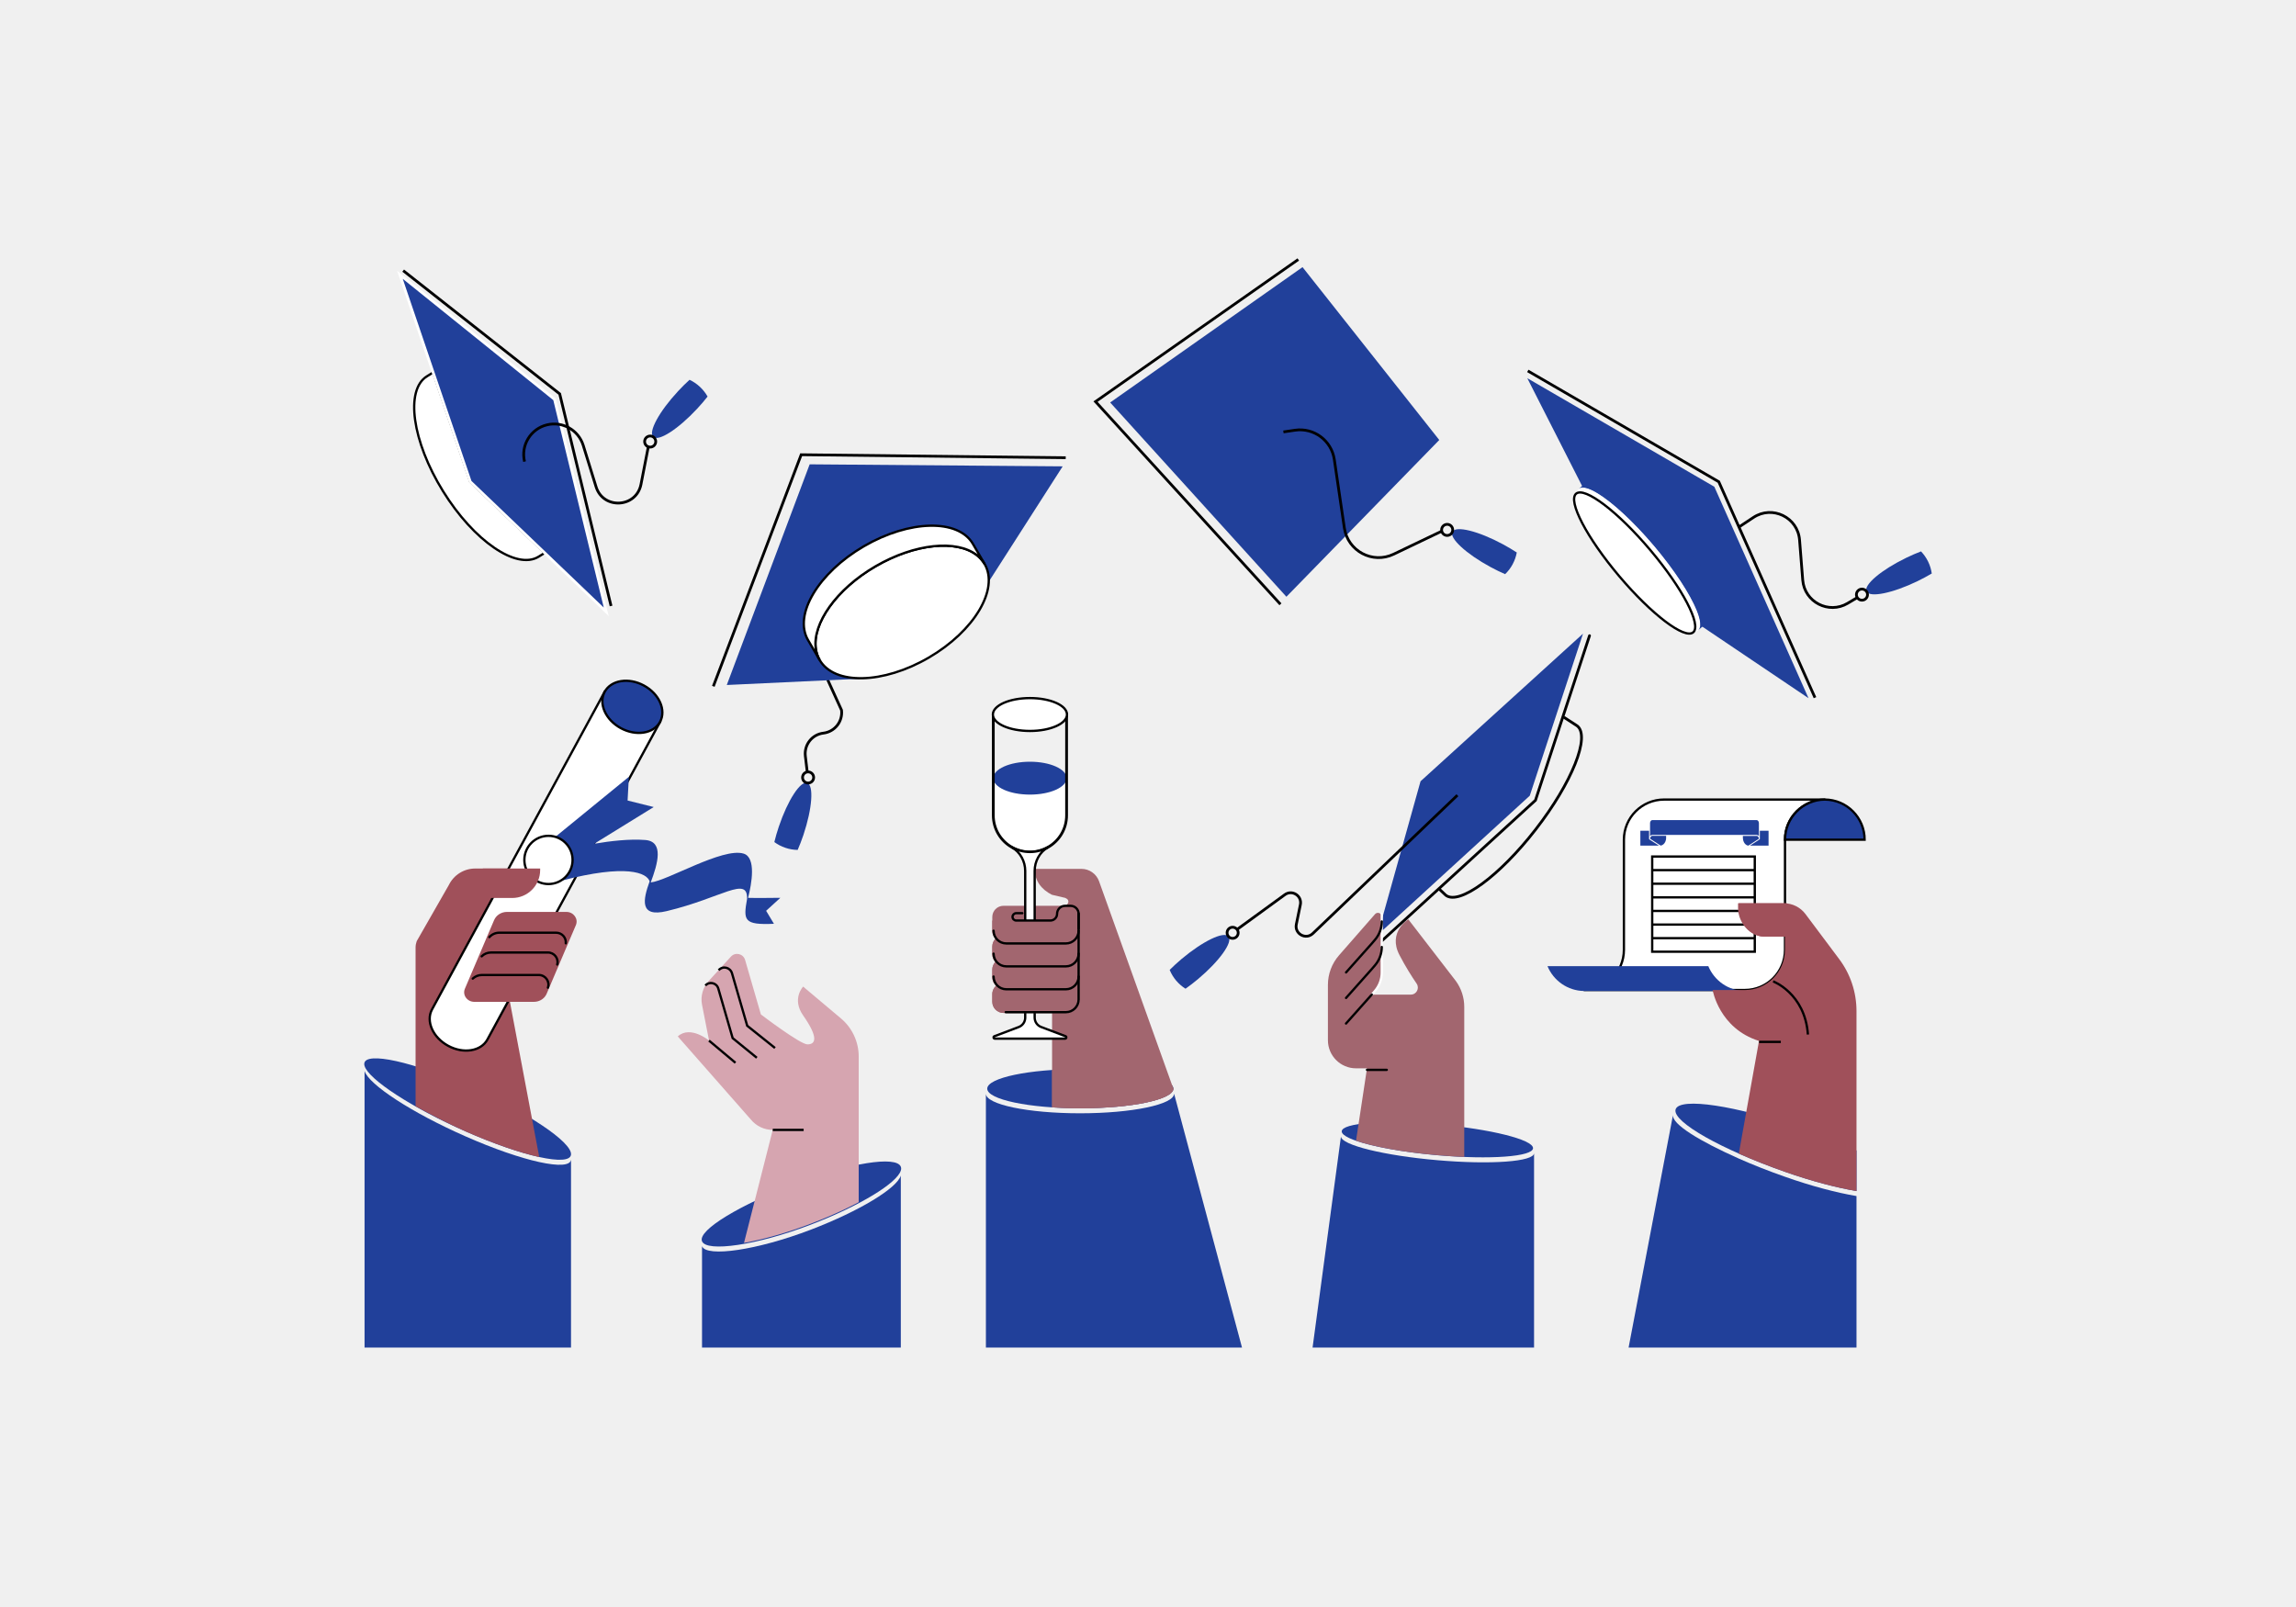
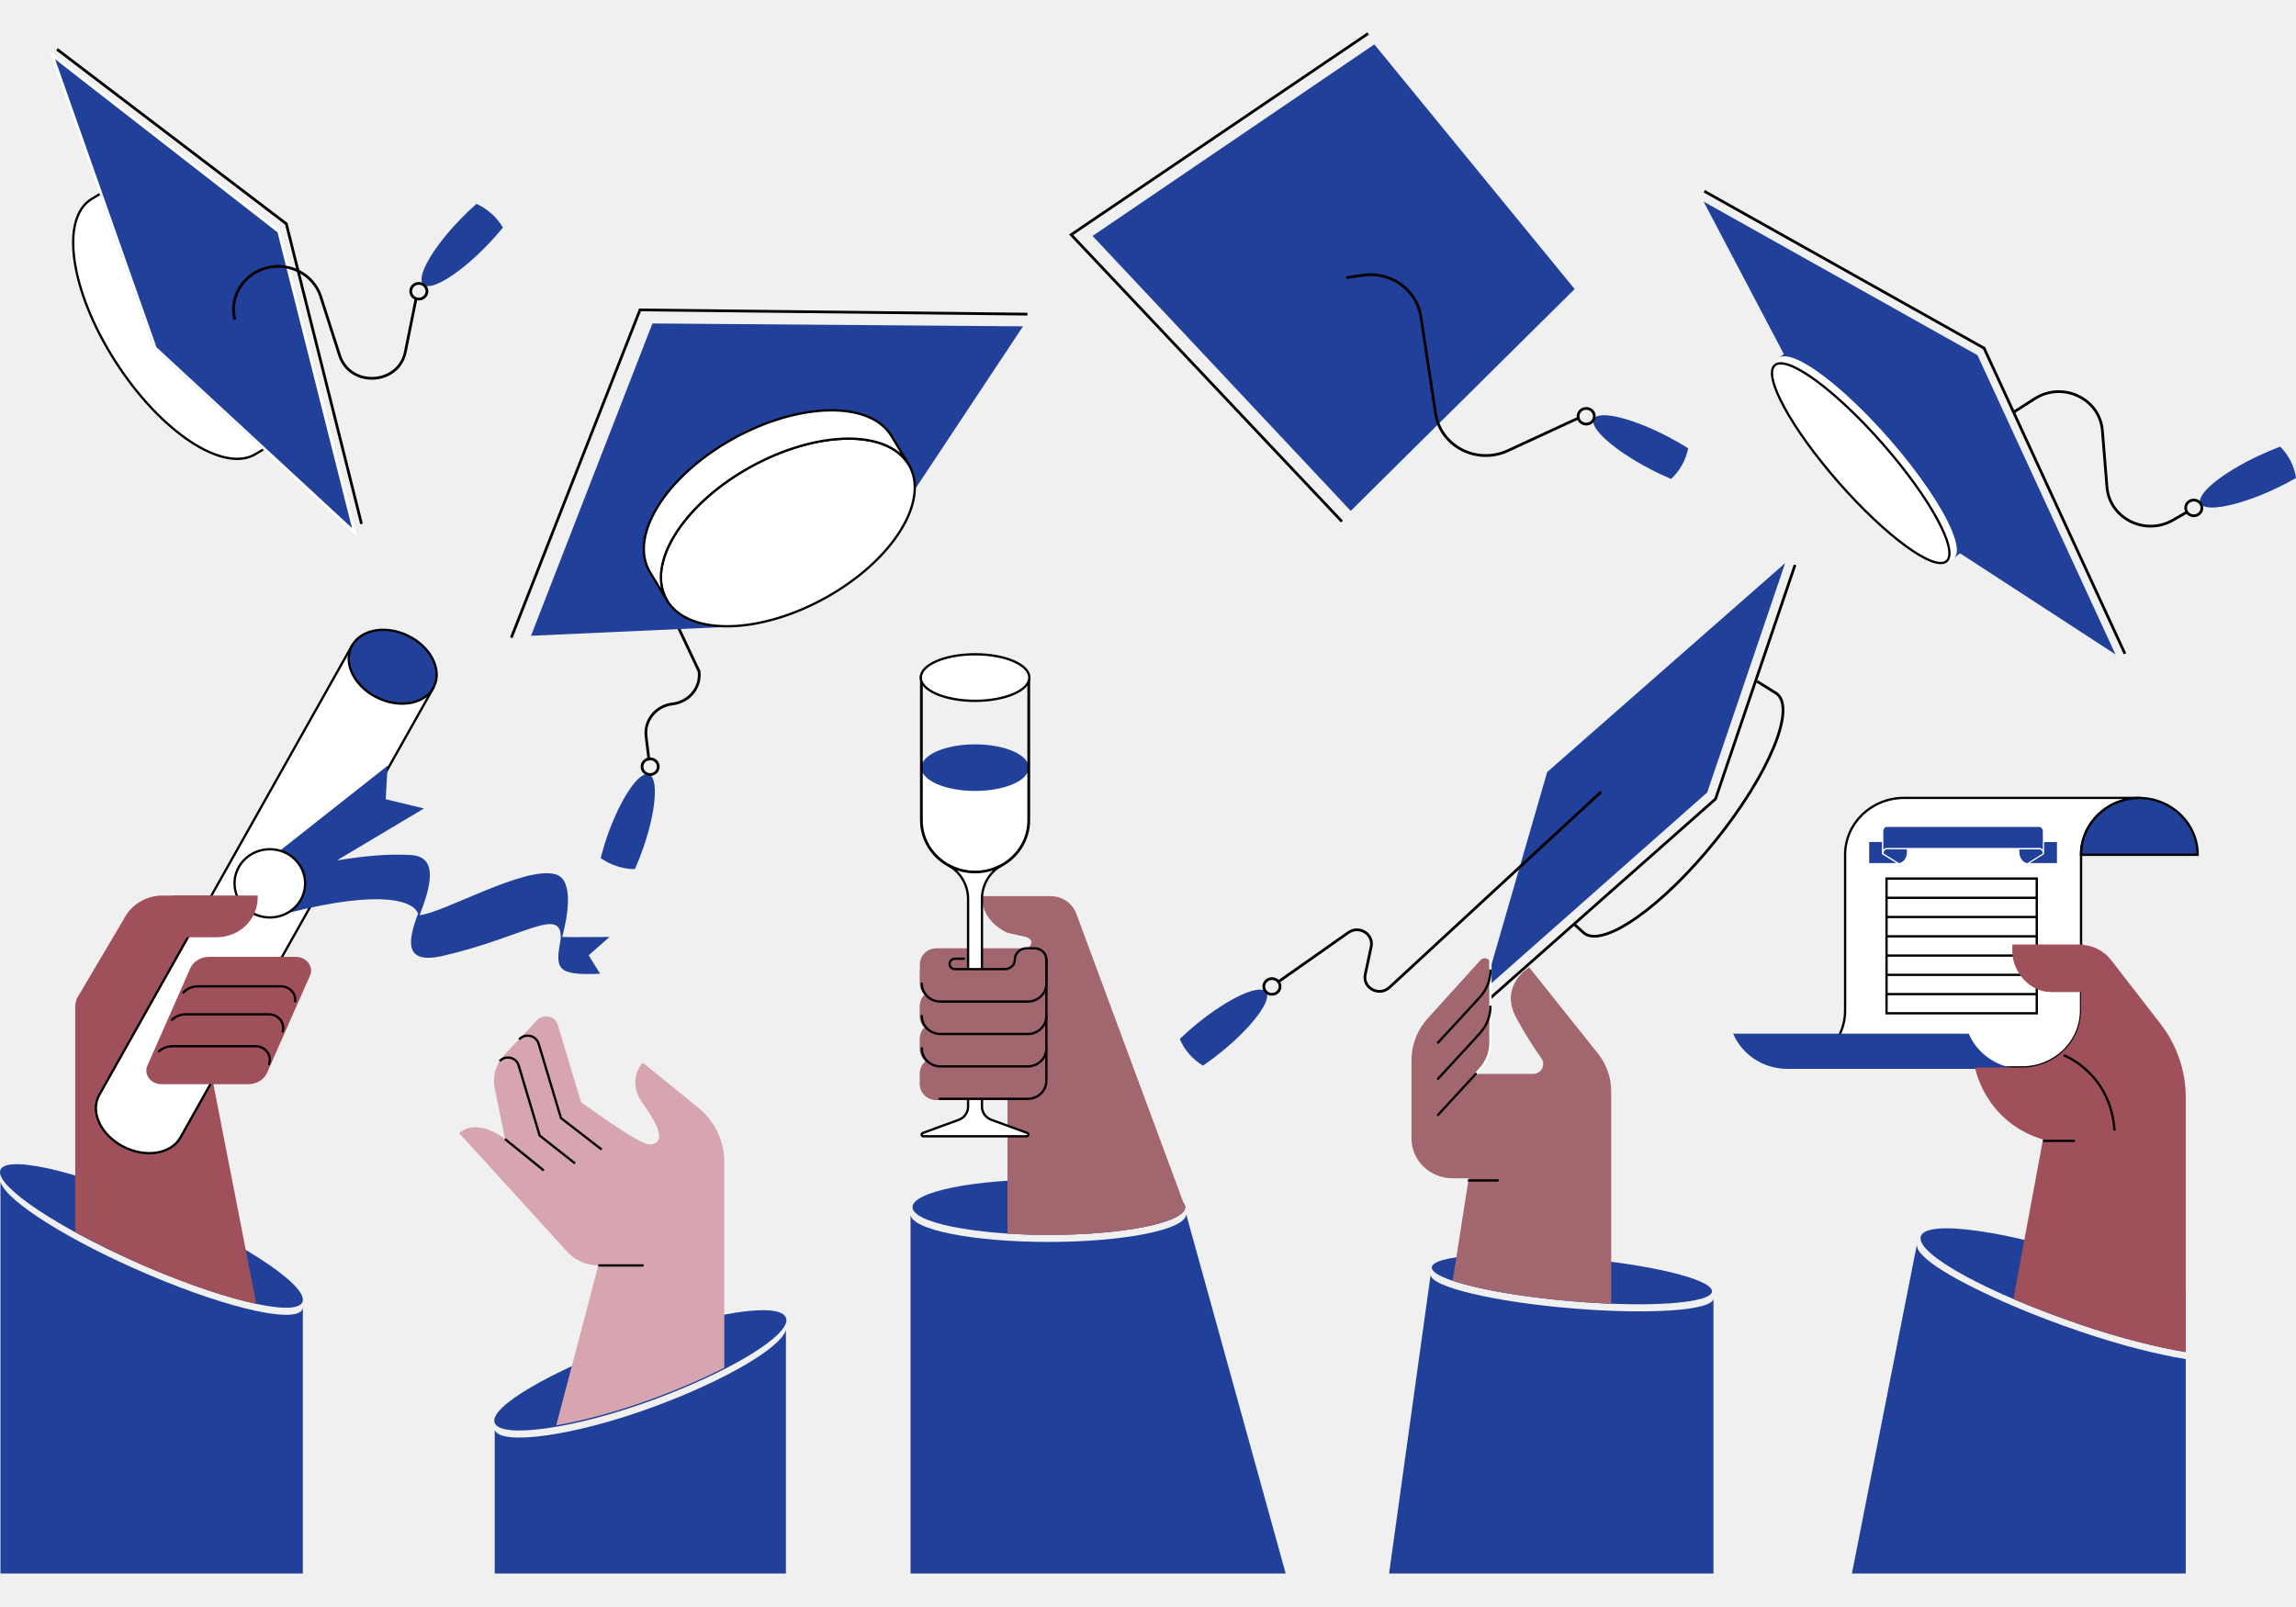
<svg xmlns="http://www.w3.org/2000/svg" version="1.1" id="Слой_1" x="0px" y="0px" viewBox="0 0 5000 3500" style="enable-background:new 0 0 5000 3500;" xml:space="preserve">
  <style type="text/css">
	.st0{fill:#21409A;}
	.st1{fill:#FFFFFF;stroke:#000000;stroke-width:5;stroke-miterlimit:10;}
	.st2{fill:none;stroke:#000000;stroke-width:5;stroke-miterlimit:10;}
	.st3{fill:#21409A;stroke:#000000;stroke-width:5;stroke-miterlimit:10;}
	.st4{fill:#A0505A;}
	.st5{fill:none;stroke:#000000;stroke-width:6;stroke-miterlimit:10;}
	.st6{fill:#FFFFFF;}
	.st7{fill:none;stroke:#000000;stroke-width:6;stroke-linecap:round;stroke-miterlimit:10;}
	.st8{fill:#A2666F;}
	.st9{fill:none;stroke:#FFFFFF;stroke-width:5;stroke-linecap:round;stroke-miterlimit:10;}
	.st10{fill:none;stroke:#000000;stroke-width:5;stroke-linecap:round;stroke-miterlimit:10;}
	.st11{fill:#D6A5B0;}
- 	.st12{fill:#21409A;stroke:#000000;stroke-width:5;stroke-miterlimit:10;}
+ 	.st12{fill:#21409A;stroke:#000000;stroke-width:5;stroke-miterlimit:9.999;}
	.st13{fill:#21409A;stroke:#FFFFFF;stroke-width:6;stroke-miterlimit:10;}
</style>
  <g id="_x35__HAND__x26__CAP">
    <g id="HAND_8_">
      <g id="DRESS_6_">
-         <path class="st0" d="M4042.9,2605v329.9h-496.3l96.7-506.6c-3.1,20,58.8,57.5,143.5,95.1c30.4,13.5,64.3,26.9,100.5,39.6     C3945.7,2583.6,3999.5,2597.6,4042.9,2605C4042.8,2605,4042.9,2605,4042.9,2605z" />
-         <path class="st0" d="M4042.9,2505.8v88.3c-43.4-7.4-97.1-21.3-155.7-41.9c-138.1-48.5-244.4-108.4-238.4-135.3     c0.1-0.4,0.2-0.8,0.3-1.1c9.3-26.3,131.6-8.1,271.6,41c45,15.8,85.6,32.1,119.7,47.8C4041.2,2505,4042,2505.4,4042.9,2505.8z" />
+         <path class="st0" d="M4759.9,2960.1V3427h-727l141.6-717c-4.5,28.3,86.1,81.4,210.2,134.6c44.5,19.1,94.2,38.1,147.2,56     C4617.6,2929.8,4696.4,2949.6,4759.9,2960.1C4759.8,2960.1,4759.9,2960.1,4759.9,2960.1z" />
+         <path class="st0" d="M4759.9,2819.7v125c-63.6-10.5-142.2-30.1-228.1-59.3c-202.3-68.6-358-153.4-349.2-191.5     c0.1-0.6,0.3-1.1,0.4-1.6c13.6-37.2,192.8-11.5,397.8,58c65.9,22.4,125.4,45.4,175.3,67.7     C4757.4,2818.5,4758.6,2819.1,4759.9,2819.7z" />
      </g>
      <g id="DIPLOMA_1_">
-         <path class="st1" d="M3974.8,1741.4c-48.4,0-87.6,39.2-87.6,87.5v239.8c0,48.3-39.2,87.5-87.5,87.5h-350.8     c48.4,0,87.5-39.2,87.5-87.5v-239.8c0-48.4,39.2-87.5,87.5-87.5L3974.8,1741.4L3974.8,1741.4z" />
+         <path class="st1" d="M4660.2,1737.8c-70.9,0-128.3,55.5-128.3,123.8V2201c0,68.4-57.4,123.8-128.2,123.8h-513.8     c70.9,0,128.2-55.5,128.2-123.8v-339.4c0-68.5,57.4-123.8,128.2-123.8L4660.2,1737.8L4660.2,1737.8z" />
        <g>
-           <rect x="3598" y="1865.5" class="st1" width="223.4" height="207.3" />
-           <line class="st2" x1="3821.3" y1="1895.1" x2="3598" y2="1895.1" />
-           <line class="st2" x1="3821.3" y1="1924.7" x2="3598" y2="1924.7" />
-           <line class="st2" x1="3821.3" y1="1954.4" x2="3598" y2="1954.4" />
-           <line class="st2" x1="3821.3" y1="1984" x2="3598" y2="1984" />
-           <line class="st2" x1="3821.3" y1="2013.7" x2="3598" y2="2013.7" />
-           <line class="st2" x1="3821.3" y1="2043.3" x2="3598" y2="2043.3" />
+           <rect x="4108.3" y="1913.5" class="st1" width="327.2" height="293.4" />
+           <line class="st2" x1="4435.3" y1="1955.4" x2="4108.3" y2="1955.4" />
+           <line class="st2" x1="4435.3" y1="1997.2" x2="4108.3" y2="1997.2" />
+           <line class="st2" x1="4435.3" y1="2039.3" x2="4108.3" y2="2039.3" />
+           <line class="st2" x1="4435.3" y1="2081.2" x2="4108.3" y2="2081.2" />
+           <line class="st2" x1="4435.3" y1="2123.2" x2="4108.3" y2="2123.2" />
+           <line class="st2" x1="4435.3" y1="2165.1" x2="4108.3" y2="2165.1" />
        </g>
-         <path class="st3" d="M3887.2,1828.9c0-48.1,38.8-87.1,86.7-87.5c48,0.4,86.7,39.4,86.7,87.5H3887.2z" />
-         <path class="st0" d="M3800.1,2158.4c-0.1,0-0.3,0-0.4,0h-349.5c-0.2,0-0.4,0-0.6,0c-35.9-0.5-66.6-22.7-79.6-54.1h350.2     C3733.3,2135.7,3764,2157.9,3800.1,2158.4z" />
+         <path class="st3" d="M4531.9,1861.7c0-68.1,56.8-123.3,127-123.8c70.3,0.6,127,55.8,127,123.8H4531.9z" />
+         <path class="st0" d="M4404.3,2328c-0.1,0-0.4,0-0.6,0h-511.9c-0.3,0-0.6,0-0.9,0c-52.6-0.7-97.6-32.1-116.6-76.6h513     C4306.4,2295.9,4351.4,2327.3,4404.3,2328z" />
        <g>
          <g>
-             <path class="st0" d="M3612.6,1841.7h-40.4v-32.4h19v18c0,0.4,0.2,0.7,0.4,0.8l0.1,0.1L3612.6,1841.7z" />
+             <path class="st0" d="M4129.7,1879.8h-59.2v-45.9h27.8v25.5c0,0.6,0.3,1,0.6,1.1l0.1,0.1L4129.7,1879.8z" />
          </g>
          <g>
-             <path class="st0" d="M3628.3,1820.5v4.3c0,0.8-0.1,1.6-0.1,2.4c0,0.2-0.1,0.5-0.1,0.7c-0.1,0.4-0.1,0.8-0.2,1.2       c-1.1,5.5-4.4,10-8.5,11.7c-0.3,0.1-0.6,0.2-0.9,0.3c-0.5,0.2-1.1,0.3-1.6,0.4c-0.2,0-0.4,0.1-0.6,0.1l-22.9-14.9       c0.2-3.5,2.4-6.3,5-6.3h29.9V1820.5z" />
+             <path class="st0" d="M4152.6,1849.8v6.1c0,1.1-0.1,2.3-0.1,3.4c0,0.3-0.1,0.7-0.1,1c-0.1,0.6-0.1,1.1-0.3,1.7       c-1.6,7.8-6.4,14.2-12.5,16.6c-0.4,0.1-0.9,0.3-1.3,0.4c-0.7,0.3-1.6,0.4-2.3,0.6c-0.3,0-0.6,0.1-0.9,0.1l-33.5-21.1       c0.3-5,3.5-8.9,7.3-8.9h43.8L4152.6,1849.8L4152.6,1849.8z" />
          </g>
          <g>
-             <path class="st0" d="M3851.4,1809.3v32.4H3811l20.8-13.5l0.1-0.1l0,0c0.1-0.1,0.1-0.1,0.2-0.1c0-0.1,0.1-0.1,0.1-0.2       c0,0,0-0.1,0.1-0.1c0-0.1,0-0.1,0.1-0.1l0,0c0,0,0,0,0-0.1s0-0.1,0-0.2v-18L3851.4,1809.3L3851.4,1809.3z" />
+             <path class="st0" d="M4479.4,1833.9v45.9h-59.2l30.5-19.1l0.1-0.1l0,0c0.1-0.1,0.1-0.1,0.3-0.1c0-0.1,0.1-0.1,0.1-0.3       c0,0,0-0.1,0.1-0.1c0-0.1,0-0.1,0.1-0.1l0,0c0,0,0,0,0-0.1s0-0.1,0-0.3v-25.5L4479.4,1833.9L4479.4,1833.9z" />
          </g>
          <g>
-             <path class="st0" d="M3830.4,1826.8l-22.9,14.9c-0.6-0.1-1.2-0.2-1.8-0.3c-0.2-0.1-0.4-0.1-0.6-0.2c-0.3-0.1-0.5-0.2-0.8-0.3       c-0.2-0.1-0.5-0.2-0.7-0.3c-3.1-1.7-5.7-5-7-9.1c-0.2-0.6-0.4-1.2-0.5-1.8c-0.1-0.2-0.1-0.5-0.2-0.8c-0.2-1.3-0.4-2.6-0.4-4       v-4.3h30C3828,1820.5,3830.2,1823.3,3830.4,1826.8z" />
+             <path class="st0" d="M4448.7,1858.7l-33.5,21.1c-0.9-0.1-1.8-0.3-2.6-0.4c-0.3-0.1-0.6-0.1-0.9-0.3c-0.4-0.1-0.7-0.3-1.2-0.4       c-0.3-0.1-0.7-0.3-1-0.4c-4.5-2.4-8.3-7.1-10.3-12.9c-0.3-0.8-0.6-1.7-0.7-2.5c-0.1-0.3-0.1-0.7-0.3-1.1       c-0.3-1.8-0.6-3.7-0.6-5.7v-6.1h43.9C4445.2,1849.8,4448.4,1853.7,4448.7,1858.7z" />
          </g>
          <g>
-             <path class="st0" d="M3830.4,1792.9v28.2c-0.2-0.2-0.4-0.5-0.6-0.7c-0.4-0.4-0.8-0.7-1.2-1c-1-0.6-2.1-1-3.2-1h-227.1       c-1.2,0-2.3,0.4-3.2,1c-0.4,0.3-0.8,0.6-1.2,1c-0.2,0.2-0.4,0.4-0.6,0.7v-28.2c0-3.8,2.2-6.8,5-6.8h227.1       C3828.1,1786.1,3830.4,1789.2,3830.4,1792.9z" />
+             <path class="st0" d="M4448.7,1810.7v39.9c-0.3-0.3-0.6-0.7-0.9-1c-0.6-0.6-1.2-1-1.8-1.4c-1.5-0.8-3.1-1.4-4.7-1.4h-332.6       c-1.8,0-3.4,0.6-4.7,1.4c-0.6,0.4-1.2,0.8-1.8,1.4c-0.3,0.3-0.6,0.6-0.9,1v-39.9c0-5.4,3.2-9.6,7.3-9.6h332.6       C4445.3,1801.1,4448.7,1805.5,4448.7,1810.7z" />
          </g>
        </g>
      </g>
      <g id="HAND_9_">
-         <path class="st4" d="M4042.9,2202.1v392h-0.1c-43.4-7.4-97.1-21.3-155.7-41.9c-36.2-12.7-70.1-26.2-100.5-39.6l16.3-91     l27.7-154.5c-86.9-27.2-101-110.8-101-110.8h69.9c48.4,0,87.5-39.2,87.5-87.5V2040h-44.9c-31.5,0-57.1-31-57.1-62.5v-10.2h99.8     c18.5,0,35.9,8.7,47,23.5l73,97.5C4029.6,2121.1,4042.9,2161,4042.9,2202.1z" />
-         <path class="st4" d="M3891.6,2040h-48.2c-31.5,0-57.1-31-57.1-62.5v-10.2h105.3V2040z" />
-         <path class="st2" d="M3861.3,2137.4c0,0,69.5,26.1,75.8,115.8" />
-         <line class="st2" x1="3830.8" y1="2269.2" x2="3878.1" y2="2269.2" />
+         <path class="st4" d="M4759.9,2389.8v554.8h-0.1c-63.6-10.5-142.2-30.1-228.1-59.3c-53-18-102.7-37.1-147.2-56l23.9-128.8     l40.6-218.7C4321.7,2443.3,4301,2325,4301,2325h102.4c70.9,0,128.2-55.5,128.2-123.8v-40.8h-65.8c-46.1,0-83.6-43.9-83.6-88.5     v-14.4h146.2c27.1,0,52.6,12.3,68.8,33.3l106.9,138C4740.4,2275.2,4759.9,2331.7,4759.9,2389.8z" />
+         <path class="st4" d="M4538.3,2160.4h-70.6c-46.1,0-83.6-43.9-83.6-88.5v-14.4h154.2V2160.4z" />
+         <path class="st2" d="M4493.9,2298.3c0,0,101.8,36.9,111,163.9" />
+         <line class="st2" x1="4449.3" y1="2484.8" x2="4518.5" y2="2484.8" />
      </g>
    </g>
    <g id="CAP_6_">
-       <path class="st5" d="M3786.7,1148l31.7-21c41.3-27.3,96.6-0.3,100.5,49l6.9,87.3c3.8,47.9,56.5,75.2,97.8,50.7l20-11.9" />
-       <polygon class="st0" points="3326,823.7 3733.3,1060.1 3938.4,1520.6 3703.1,1362.1 3447.4,1062.5   " />
-       <polyline class="st5" points="3327.1,807.8 3743,1049.3 3952.5,1519.5   " />
-       <ellipse transform="matrix(0.7641 -0.6451 0.6451 0.7641 55.9707 2589.668)" class="st6" cx="3568.9" cy="1218.3" rx="45.1" ry="201.5" />
-       <ellipse transform="matrix(0.7641 -0.6451 0.6451 0.7641 48.7426 2585.692)" class="st1" cx="3559.8" cy="1226.2" rx="44.2" ry="197.6" />
-       <path class="st0" d="M3736.9,1339.9l-38.8,32.7c7.2-6.1,5.6-21.5-3.1-43c-14.3-35.4-47.8-87.1-92.4-140.1    c-44.7-52.9-90.1-94.6-122.6-114.6c-19.7-12.2-34.7-16.4-41.9-10.3l38.8-32.7c19-16.1,96,36.5,167.8,121.6    S3756,1323.9,3736.9,1339.9z" />
-       <path class="st0" d="M4151.4,1214.8c11-5.3,21.7-10,32-13.9c6.1,6.4,11.4,13.9,15.5,22.3s6.7,17.2,7.9,25.9    c-9.5,5.6-19.8,11.2-30.7,16.5c-54.7,26.5-104.5,36.6-111.3,22.6C4057.9,1274.1,4096.7,1241.3,4151.4,1214.8z" />
-       <circle class="st5" cx="4054.8" cy="1295.1" r="12.1" />
+       <path class="st5" d="M4384.7,898l46.4-29.7c60.5-38.6,141.5-0.4,147.2,69.3l10.1,123.6c5.6,67.8,82.8,106.4,143.3,71.8l29.3-16.8" />
+       <polygon class="st0" points="3709.9,439 4306.4,773.6 4606.9,1425.3 4262.2,1201 3887.7,777   " />
+       <polyline class="st5" points="3711.5,416.5 4320.7,758.3 4627.5,1423.8   " />
+       <ellipse transform="matrix(0.7518 -0.6593 0.6593 0.7518 351.2368 2928.149)" class="st6" cx="4065.6" cy="997.5" rx="65.1" ry="289.4" />
+       <ellipse transform="matrix(0.7518 -0.6593 0.6593 0.7518 340.5294 2922.152)" class="st1" cx="4052.3" cy="1008.7" rx="63.8" ry="283.8" />
+       <path class="st0" d="M4311.7,1169.6l-56.8,46.3c10.5-8.6,8.2-30.4-4.5-60.9c-20.9-50.1-70-123.3-135.3-198.3    c-65.5-74.9-132-133.9-179.6-162.2c-28.9-17.3-50.8-23.2-61.4-14.6l56.8-46.3c27.8-22.8,140.6,51.7,245.8,172.1    S4339.7,1147,4311.7,1169.6z" />
+       <path class="st0" d="M4918.9,992.5c16.1-7.5,31.8-14.2,46.9-19.7c8.9,9.1,16.7,19.7,22.7,31.6c6,11.9,9.8,24.3,11.6,36.7    c-13.9,7.9-29,15.9-45,23.4c-80.1,37.5-153.1,51.8-163,32C4781.9,1076.5,4838.7,1030,4918.9,992.5z" />
+       <ellipse class="st5" cx="4777.4" cy="1106.2" rx="17.7" ry="17.1" />
    </g>
  </g>
  <g id="_x34__HAND__x26__CAP">
    <g id="DRESS_5_">
-       <path class="st0" d="M3340.7,2511.5v423.4h-482.3l61.8-459.8c0,18.6,94.1,41.8,210.2,51.8    C3246.5,2537,3340.7,2530.1,3340.7,2511.5z" />
-       <path class="st0" d="M3338.5,2500.6c0,18.6-93.3,25.5-208.3,15.4s-208.3-33.3-208.3-51.8l0,0c0-18.6,93.3-25.5,208.3-15.4    C3245.3,2458.8,3338.5,2482,3338.5,2500.6z" />
+       <path class="st0" d="M3731.4,2827.7V3427h-706.4l90.5-650.7c0,26.3,137.8,59.2,307.9,73.3    C3593.4,2863.8,3731.4,2854.1,3731.4,2827.7z" />
+       <path class="st0" d="M3728.2,2812.3c0,26.3-136.7,36.1-305.1,21.8S3118,2787,3118,2760.8l0,0c0-26.3,136.7-36.1,305.1-21.8    C3591.7,2753.1,3728.2,2786,3728.2,2812.3z" />
    </g>
    <g id="CAP_5_">
-       <path class="st5" d="M3405.4,1562l29.2,18.9c29.2,22.6-11.2,123.6-90.2,225.4c-79,101.9-166.7,166.1-195.9,143.5l-14.4-13.6" />
-       <polygon class="st0" points="2999.9,2036.4 3331.4,1733 3447.3,1380.1 3093.5,1701.6   " />
-       <polyline class="st7" points="2983,2073.2 3343.8,1743 3461.5,1384.5   " />
-       <path class="st5" d="M3173.8,1732L2859,2033.1c-15.3,14.6-40.3,0.8-36-20l8.8-42.7c4-19.3-17.9-33.4-33.8-21.8l-104,75.7" />
-       <path class="st0" d="M2609.3,2132.1c-9.3,7.8-18.6,15-27.6,21.3c-7.5-4.7-14.4-10.6-20.5-17.8c-6-7.2-10.7-15-14-23.2    c7.8-7.8,16.4-15.7,25.7-23.6c46.5-39.1,92.3-61.2,102.4-49.2C2685.3,2051.6,2655.8,2093,2609.3,2132.1z" />
-       <circle class="st5" cx="2684.3" cy="2031.6" r="12.1" />
+       <path class="st5" d="M3826.2,1483.9l42.8,26.7c42.8,32-16.4,174.9-132.1,319c-115.7,144.2-244.2,235.1-286.9,203.1l-21.1-19.2" />
+       <polygon class="st0" points="3232.2,2155.3 3717.8,1725.9 3887.5,1226.5 3369.3,1681.5   " />
+       <polyline class="st7" points="3207.5,2207.4 3735.9,1740.1 3908.3,1232.7   " />
+       <path class="st5" d="M3486.9,1724.5l-461.1,426.1c-22.4,20.7-59,1.1-52.7-28.3l12.9-60.4c5.9-27.3-26.2-47.3-49.5-30.9    l-152.3,107.1" />
+       <path class="st0" d="M2660.1,2290.8c-13.6,11-27.2,21.2-40.4,30.1c-11-6.7-21.1-15-30-25.2c-8.8-10.2-15.7-21.2-20.5-32.8    c11.4-11,24-22.2,37.6-33.4c68.1-55.3,135.2-86.6,150-69.6C2771.4,2176.8,2728.2,2235.4,2660.1,2290.8z" />
+       <ellipse class="st5" cx="2769.9" cy="2148.5" rx="17.7" ry="17.1" />
    </g>
    <g id="HAND_7_">
-       <path class="st8" d="M3188.7,2192.8v327c-18.5-0.8-38.2-2-58.5-3.8c-74.9-6.5-140.5-18.7-177.2-31.5l5.5-36.2l18.4-121.5h-23.8    c-33.9,0-61.3-27.4-61.3-61.3v-120.4c0-23.8,8.6-46.7,24.3-64.6l78.3-89.5c5.1-5.8,14.7-2.2,14.7,5.5v121.7    c0,14.6-5.2,28.7-14.7,39.8l-7,8.2h85c12.3,0,19.5-13.7,12.6-23.9c-10.5-15.3-24.3-37.1-37.4-62.3c-26.1-49.9,19.2-77.8,19.2-77.8    l103.7,134.5C3182.3,2153,3188.7,2172.7,3188.7,2192.8z" />
-       <path class="st9" d="M3009.1,1990v128.2c0,14.6-5.2,28.7-14.7,39.8l-7,8.2" />
+       <path class="st8" d="M3508.7,2376.7v462.8c-27.1-1.1-56-2.8-85.7-5.4c-109.7-9.2-205.8-26.5-259.6-44.6l8.1-51.2l27-172h-34.9    c-49.7,0-89.8-38.8-89.8-86.8v-170.4c0-33.7,12.6-66.1,35.6-91.4l114.7-126.7c7.5-8.2,21.5-3.1,21.5,7.8v172.2    c0,20.7-7.6,40.6-21.5,56.3l-10.3,11.6h124.5c18,0,28.6-19.4,18.5-33.8c-15.4-21.7-35.6-52.5-54.8-88.2    c-38.2-70.6,28.1-110.1,28.1-110.1l151.9,190.4C3499.4,2320.4,3508.7,2348.2,3508.7,2376.7z" />
+       <path class="st9" d="M3245.7,2089.7v181.4c0,20.7-7.6,40.6-21.5,56.3l-10.3,11.6" />
      <g>
-         <line class="st10" x1="2987.4" y1="2166.1" x2="2931.2" y2="2229.2" />
-         <path class="st10" d="M3009.1,2062.5c0,14.6-5.2,28.7-14.7,39.8l-7,8.2l-56.1,63" />
-         <path class="st10" d="M3009.1,2006.9c0,14.6-5.2,28.7-14.7,39.8l-7,8.2l-56.1,63" />
-         <line class="st10" x1="2976.9" y1="2330.1" x2="3020" y2="2330.1" />
+         <line class="st10" x1="3213.9" y1="2338.9" x2="3131.6" y2="2428.2" />
+         <path class="st10" d="M3245.7,2192.3c0,20.7-7.6,40.6-21.5,56.3l-10.3,11.6l-82.2,89.2" />
+         <path class="st10" d="M3245.7,2113.6c0,20.7-7.6,40.6-21.5,56.3l-10.3,11.6l-82.2,89.2" />
+         <line class="st10" x1="3198.5" y1="2571" x2="3261.6" y2="2571" />
      </g>
    </g>
  </g>
  <g id="_x33__HAND__x26__CAP">
    <g id="HAND_4_">
      <g id="DRESS_4_">
-         <path class="st0" d="M2704.7,2934.9H2147V2382c0,23.6,91.7,42.7,204.9,42.7s204.9-19.1,204.9-42.7v-0.1L2704.7,2934.9z" />
-         <path class="st0" d="M2555.3,2371L2555.3,2371c0,23.7-90.7,42.8-202.7,42.8s-202.7-19.1-202.7-42.7v-0.1     c0.3-23.5,90.9-42.6,202.7-42.6S2555.1,2347.5,2555.3,2371z" />
+         <path class="st0" d="M2799.8,3427h-816.9v-782.5c0,33.4,134.3,60.4,300.1,60.4s300.1-27,300.1-60.4v-0.1L2799.8,3427z" />
+         <path class="st0" d="M2581,2628.9L2581,2628.9c0,33.5-132.9,60.6-296.9,60.6c-164.1,0-296.9-27-296.9-60.4v-0.1     c0.4-33.3,133.1-60.3,296.9-60.3S2580.7,2595.6,2581,2628.9z" />
      </g>
      <g id="HAND_6_">
-         <path id="HAND_5_" class="st8" d="M2555.3,2371.4c-0.7,23.4-91.2,42.4-202.7,42.4c-21.5,0-42.1-0.7-61.5-2v-205.7h-105.8     c-13.5,0-24.4-10.9-24.4-24.4v-16.5c0-7.4,3.3-14,8.5-18.5c-5.2-4.5-8.5-11.1-8.5-18.5v-16.5c0-6.5,2.6-12.5,6.8-16.8     c-4.2-4.4-6.8-10.3-6.8-16.8v-16.5c0-6.7,2.7-12.8,7.1-17.3c-4.4-4.4-7.1-10.5-7.1-17.2v-29.9c0-13.5,10.9-24.4,24.4-24.4h135.1     c4.5-2.6,11.8-11.8-0.6-17.2l-29-6.8c-23-11.5-37.6-30.6-37.6-56.4h102c17.1,0,32.4,10.8,38.2,26.9l159.4,445L2555.3,2371.4z" />
-         <path class="st8" d="M2555.8,2371.6c-0.3-0.3-0.5-0.5-0.5-0.5c0,23.6-90.7,42.7-202.7,42.7c-21.5,0-42.1-0.7-61.5-2v-81.3     c19.4-1.3,40.1-2,61.5-2c101,0,184.8,15.6,200.2,35.9l0,0C2553.2,2364.9,2554.3,2367.6,2555.8,2371.6z" />
+         <path id="HAND_5_" class="st8" d="M2581,2629.5c-1,33.1-133.6,60-296.9,60c-31.5,0-61.7-1-90.1-2.8v-291.1h-155     c-19.8,0-35.7-15.4-35.7-34.5v-23.4c0-10.5,4.8-19.8,12.5-26.2c-7.6-6.4-12.5-15.7-12.5-26.2v-23.4c0-9.2,3.8-17.7,10-23.8     c-6.2-6.2-10-14.6-10-23.8V2191c0-9.5,4-18.1,10.4-24.5c-6.4-6.2-10.4-14.9-10.4-24.3v-42.3c0-19.1,16-34.5,35.7-34.5h197.9     c6.6-3.7,17.3-16.7-0.9-24.3l-42.5-9.6c-33.7-16.3-55.1-43.3-55.1-79.8h149.4c25,0,47.5,15.3,56,38.1l233.5,629.8L2581,2629.5z" />
+         <path class="st8" d="M2581.7,2629.7c-0.4-0.4-0.7-0.7-0.7-0.7c0,33.4-132.9,60.4-296.9,60.4c-31.5,0-61.7-1-90.1-2.8v-115.1     c28.4-1.8,58.7-2.8,90.1-2.8c147.9,0,270.7,22.1,293.2,50.8l0,0C2577.9,2620.3,2579.5,2624.1,2581.7,2629.7z" />
      </g>
      <g id="WINEGLASS">
-         <path class="st6" d="M2322.7,1694.8v81.1c0,44.1-35.7,79.8-79.8,79.8s-79.8-35.7-79.8-79.8v-81.1c0,19.8,35.7,35.8,79.8,35.8     C2287,1730.6,2322.7,1714.6,2322.7,1694.8z" />
-         <ellipse class="st0" cx="2242.9" cy="1694.8" rx="79.8" ry="35.8" />
-         <path class="st5" d="M2322.7,1556.2v219.6c0,29.6-16.1,55.4-40,69.2c0,0,0,0-0.1,0c-11.7,6.7-25.3,10.6-39.7,10.6     s-27.9-3.8-39.6-10.5c-0.1,0-0.1-0.1-0.2-0.1c-23.9-13.8-40-39.6-40-69.2v-219.6H2322.7z" />
-         <ellipse class="st1" cx="2242.9" cy="1556.2" rx="80.7" ry="35.8" />
-         <path class="st1" d="M2319.6,2262.1h-153.4c-2.8,0-3.6-3.7-1.2-5l53.6-20.3c8.4-3.2,14-11.3,14-20.3v-319.6     c0-21.2-11-41.1-29.3-51.8c11.7,6.7,25.2,10.5,39.6,10.5c14.5,0,28-3.9,39.7-10.6c-18.4,10.6-29.4,30.6-29.4,51.8v319.6     c0,9,5.6,17.1,14,20.3l53.6,20.3C2323.2,2258.4,2322.4,2262.1,2319.6,2262.1z" />
+         <path class="st6" d="M2240.3,1671.9v114.8c0,62.4-52.3,112.9-116.9,112.9s-116.9-50.5-116.9-112.9v-114.8     c0,28,52.3,50.7,116.9,50.7C2188,1722.5,2240.3,1699.9,2240.3,1671.9z" />
+         <ellipse class="st0" cx="2123.4" cy="1671.9" rx="116.9" ry="50.7" />
+         <path class="st5" d="M2240.3,1475.7v310.8c0,41.9-23.6,78.4-58.6,97.9c0,0,0,0-0.1,0c-17.1,9.5-37.1,15-58.2,15     s-40.9-5.4-58-14.9c-0.1,0-0.1-0.1-0.3-0.1c-35-19.5-58.6-56-58.6-97.9v-310.8H2240.3z" />
+         <ellipse class="st1" cx="2123.4" cy="1475.7" rx="118.2" ry="50.7" />
+         <path class="st1" d="M2235.7,2474.8h-224.7c-4.1,0-5.3-5.2-1.8-7.1l78.5-28.7c12.3-4.5,20.5-16,20.5-28.7v-452.3     c0-30-16.1-58.2-42.9-73.3c17.1,9.5,36.9,14.9,58,14.9c21.2,0,41-5.5,58.2-15c-27,15-43.1,43.3-43.1,73.3v452.3     c0,12.7,8.2,24.2,20.5,28.7l78.5,28.7C2241,2469.5,2239.8,2474.8,2235.7,2474.8z" />
      </g>
      <g id="FINGERS_1_">
-         <path class="st8" d="M2345.7,2004.9v201.3h-160.4c-13.5,0-24.4-10.9-24.4-24.4v-16.5c0-7.4,3.3-14,8.5-18.5     c-5.2-4.5-8.5-11.1-8.5-18.5v-16.5c0-6.5,2.6-12.5,6.8-16.8c-4.2-4.4-6.8-10.3-6.8-16.8v-16.5c0-6.7,2.7-12.8,7.1-17.3     c-4.4-4.4-7.1-10.5-7.1-17.2V2005L2345.7,2004.9L2345.7,2004.9z" />
+         <path class="st8" d="M2274,2110.8v284.9H2039c-19.8,0-35.7-15.4-35.7-34.5v-23.4c0-10.5,4.8-19.8,12.5-26.2     c-7.6-6.4-12.5-15.7-12.5-26.2V2262c0-9.2,3.8-17.7,10-23.8c-6.2-6.2-10-14.6-10-23.8v-23.4c0-9.5,4-18.1,10.4-24.5     c-6.4-6.2-10.4-14.9-10.4-24.3v-31.4L2274,2110.8L2274,2110.8z" />
        <g>
-           <path class="st10" d="M2163.7,2126.9c0,15.3,12.4,27.7,27.7,27.7h129.8c15.3,0,27.7-12.4,27.7-27.7" />
-           <path class="st10" d="M2163.7,2077c0,15.3,12.4,27.7,27.7,27.7h129.8c15.3,0,27.7-12.4,27.7-27.7" />
-           <path class="st10" d="M2163.7,2027.1c0,15.3,12.4,27.7,27.7,27.7h129.8c15.3,0,27.7-12.4,27.7-27.7" />
-           <path class="st10" d="M2190.1,2204.5h131.1c15.3,0,27.7-12.4,27.7-27.7v-187.1" />
-           <path class="st10" d="M2226.3,1988.9H2213c-4.4,0-8,3.6-8,8l0,0c0,4.4,3.6,8,8,8h74.4c8,0,14.6-6.5,14.6-14.6l0,0      c0-9.6,7.8-17.4,17.4-17.4h12.1c9.6,0,17.4,7.8,17.4,17.4v32.4" />
+           <path class="st10" d="M2007.4,2283.4c0,21.7,18.2,39.2,40.6,39.2h190.1c22.4,0,40.6-17.5,40.6-39.2" />
+           <path class="st10" d="M2007.4,2212.8c0,21.7,18.2,39.2,40.6,39.2h190.1c22.4,0,40.6-17.5,40.6-39.2" />
+           <path class="st10" d="M2007.4,2142.2c0,21.7,18.2,39.2,40.6,39.2h190.1c22.4,0,40.6-17.5,40.6-39.2" />
+           <path class="st10" d="M2046.1,2393.2h192c22.4,0,40.6-17.5,40.6-39.2v-264.8" />
+           <path class="st10" d="M2099.1,2088.1h-19.5c-6.4,0-11.7,5.1-11.7,11.3l0,0c0,6.2,5.3,11.3,11.7,11.3h109      c11.7,0,21.4-9.2,21.4-20.7l0,0c0-13.6,11.4-24.6,25.5-24.6h17.7c14.1,0,25.5,11,25.5,24.6v45.9" />
        </g>
      </g>
    </g>
    <g id="CAP_4_">
-       <polygon class="st0" points="3134.3,958.3 2801.4,1299.7 2417.6,876.6 2836.5,581.8   " />
-       <polyline class="st5" points="2788.4,1316.1 2385.7,874.7 2827.3,565.1   " />
-       <path class="st5" d="M2794.9,940.7l25.1-3.7c41.3-6.1,79.6,22.5,85.7,63.7l21.9,149.2c7.4,50.3,61.4,79.1,107.3,57.1l104.7-50.1" />
-       <path class="st0" d="M3273.1,1185.5c10.7,5.8,20.8,11.8,30,17.8c-1.6,8.7-4.6,17.3-9,25.6c-4.4,8.2-10,15.5-16.4,21.6    c-10.1-4.4-20.7-9.5-31.4-15.3c-53.5-28.9-90.8-63.4-83.4-77.1C3170.3,1144.4,3219.6,1156.6,3273.1,1185.5z" />
-       <circle class="st5" cx="3151.5" cy="1154.1" r="12.1" />
+       <polygon class="st0" points="3429.1,629.5 2941.5,1112.7 2379.3,513.9 2992.9,96.7   " />
+       <polyline class="st5" points="2922.4,1135.9 2332.6,511.2 2979.4,73   " />
+       <path class="st5" d="M2931.9,604.6l36.8-5.2c60.5-8.6,116.6,31.8,125.5,90.2l32.1,211.2c10.8,71.2,89.9,111.9,157.2,80.8    l153.4-70.9" />
+       <path class="st0" d="M3632.4,951.1c15.7,8.2,30.5,16.7,43.9,25.2c-2.3,12.3-6.7,24.5-13.2,36.2c-6.4,11.6-14.6,21.9-24,30.6    c-14.8-6.2-30.3-13.4-46-21.7c-78.4-40.9-133-89.7-122.2-109.1C3481.8,892.9,3554,910.2,3632.4,951.1z" />
+       <ellipse class="st5" cx="3454.3" cy="906.6" rx="17.7" ry="17.1" />
    </g>
  </g>
  <g id="_x32__HAND__x26__CAP">
    <g id="HAND_2_">
      <g id="DRESS_3_">
-         <path class="st0" d="M1961.7,2560.3v374.6h-432.9v-220.7c9.4,24.6,119.6,8.9,237.2-36.1     C1871.8,2637.6,1953.5,2587.8,1961.7,2560.3z" />
-         <path class="st0" d="M1961.7,2549.4c-8.3,27.5-89.9,77.3-195.8,117.8c-117.5,45-227.7,60.7-237.2,36.1s85.5-80.3,203.1-125.3     c117.5-45,220.5-61.5,229.9-36.9C1962.7,2543.6,1962.7,2546.4,1961.7,2549.4z" />
+         <path class="st0" d="M1711.5,2896.8V3427h-634.1v-312.4c13.8,34.8,175.2,12.6,347.4-51.1     C1579.8,3006.2,1699.5,2935.7,1711.5,2896.8z" />
+         <path class="st0" d="M1711.5,2881.4c-12.2,38.9-131.7,109.4-286.8,166.7c-172.1,63.7-333.5,85.9-347.4,51.1     c-13.9-34.8,125.2-113.6,297.5-177.3c172.1-63.7,323-87,336.7-52.2C1713,2873.2,1713,2877.1,1711.5,2881.4z" />
      </g>
      <g id="HAND_3_">
-         <path class="st11" d="M1870,2301v317.4l0,0l-23.9,12.1c-24.2,11.8-51.3,23.5-80.1,34.5c-52.9,20.3-104.4,34.6-145.8,42l23.8-93.5     l38.8-152.6c-18.4,0-35.8-8.2-47.5-22.4L1476,2257.3c27.3-24.9,68.1,9,68.1,9l-15.3-78.1c-3.6-18.5,1.8-37.7,14.5-51.6l48.4-53.1     c9.6-10.5,26.9-6.4,30.9,7.2l34.4,118.7c0,0,85.4,65.2,101.4,65.2c18.1,0,24.4-14.7-9.4-63c-25.4-36.3,0-62.8,0-62.8l82.7,69.6     C1856,2239,1870,2269.2,1870,2301z" />
+         <path class="st11" d="M1577.2,2529.8V2979l0,0l-35,17.1c-35.4,16.7-75.1,33.3-117.3,48.8c-77.5,28.7-152.9,49-213.6,59.4     l34.9-132.3l56.8-216c-27,0-52.4-11.6-69.6-31.7L1000.1,2468c40-35.2,99.7,12.7,99.7,12.7l-22.4-110.5     c-5.3-26.2,2.6-53.4,21.2-73l70.9-75.2c14.1-14.9,39.4-9.1,45.3,10.2l50.4,168c0,0,125.1,92.3,148.5,92.3     c26.5,0,35.7-20.8-13.8-89.2c-37.2-51.4,0-88.9,0-88.9l121.1,98.5C1556.7,2442.1,1577.2,2484.8,1577.2,2529.8z" />
        <g>
-           <path class="st2" d="M1687.7,2282.5l-60.5-48.4l-33.1-114.2c-3.8-13.1-19.9-17-29.1-6.9" />
-           <path class="st2" d="M1648.1,2303.8l-52.6-42.8l-31.3-108.1c-3.6-12.4-19.4-16.1-28.1-6.5" />
-           <line class="st2" x1="1601.6" y1="2314.7" x2="1544" y2="2266.4" />
-           <line class="st2" x1="1682.8" y1="2460.9" x2="1750.1" y2="2460.9" />
+           <path class="st2" d="M1310.2,2503.6l-88.6-68.5l-48.5-161.6c-5.6-18.5-29.1-24.1-42.6-9.8" />
+           <path class="st2" d="M1252.2,2533.8l-77-60.6l-45.8-153c-5.3-17.5-28.4-22.8-41.2-9.2" />
+           <line class="st2" x1="1184.1" y1="2549.2" x2="1099.7" y2="2480.8" />
+           <line class="st2" x1="1303" y1="2756.1" x2="1401.6" y2="2756.1" />
        </g>
      </g>
    </g>
    <g id="CAP_3_">
-       <path class="st5" d="M1802.2,1480l30.4,66.7c2.9,24.7-14.7,47-39.4,50l0,0c-24.7,2.9-42.3,25.3-39.4,50l4.4,37" />
-       <polygon class="st0" points="2154,1265.7 2314.2,1015.7 1763.2,1011.3 1582.7,1491.9 1880.7,1477.9   " />
-       <polyline class="st5" points="2320.8,996.9 1744.7,990.4 1553.4,1494.8   " />
-       <path class="st1" d="M2144.1,1228.2c32,54.9-22.4,146.3-121.6,204.1c-99.2,57.8-205.5,60.1-237.5,5.2c-4.4-7.5-7.1-15.6-8.4-24.3    c-8-54.9,44.3-129.9,130-179.8s176.7-58.5,220.5-24.5C2134,1214.3,2139.7,1220.7,2144.1,1228.2z" />
-       <path class="st1" d="M2118.7,1184.6l25.4,43.6c-4.4-7.5-10.1-13.9-17-19.3c-43.8-34-134.8-25.4-220.5,24.5s-137.9,124.9-130,179.8    c1.2,8.7,4,16.8,8.4,24.3l-25.4-43.6c-32-54.9,22.4-146.3,121.6-204.1C1980.3,1132.1,2086.7,1129.7,2118.7,1184.6z" />
-       <path class="st0" d="M1749.6,1818.5c-3.9,11.5-8.1,22.5-12.5,32.6c-8.9-0.1-17.9-1.6-26.7-4.6c-8.9-3-16.9-7.2-24.1-12.5    c2.6-10.7,5.8-22,9.7-33.5c19.4-57.6,47-100.2,61.8-95.3C1772.6,1710.2,1768.9,1760.9,1749.6,1818.5z" />
-       <circle class="st5" cx="1759.8" cy="1693.3" r="12.1" />
+       <path class="st5" d="M1477.9,1367.9l44.5,94.4c4.2,35-21.5,66.5-57.7,70.8l0,0c-36.2,4.1-62,35.8-57.7,70.8l6.4,52.4" />
+       <polygon class="st0" points="1993.2,1064.6 2227.8,710.8 1420.8,704.5 1156.4,1384.7 1592.9,1364.9   " />
+       <polyline class="st5" points="2237.5,684.2 1393.7,675 1113.5,1388.8   " />
+       <path class="st1" d="M1978.7,1011.5c46.9,77.7-32.8,207.1-178.1,288.9c-145.3,81.8-301,85.1-347.9,7.4    c-6.4-10.6-10.4-22.1-12.3-34.4c-11.7-77.7,64.9-183.8,190.4-254.5s258.8-82.8,323-34.7C1963.9,991.8,1972.2,1000.9,1978.7,1011.5    z" />
+       <path class="st1" d="M1941.5,949.8l37.2,61.7c-6.4-10.6-14.8-19.7-24.9-27.3c-64.2-48.1-197.4-35.9-323,34.7    s-202,176.8-190.4,254.5c1.8,12.3,5.9,23.8,12.3,34.4l-37.2-61.7c-46.9-77.7,32.8-207.1,178.1-288.9    C1738.8,875.5,1894.6,872.1,1941.5,949.8z" />
+       <path class="st0" d="M1400.8,1846.9c-5.7,16.3-11.9,31.8-18.3,46.1c-13-0.1-26.2-2.3-39.1-6.5c-13-4.2-24.8-10.2-35.3-17.7    c3.8-15.1,8.5-31.1,14.2-47.4c28.4-81.5,68.8-141.8,90.5-134.9C1434.5,1693.7,1429.1,1765.4,1400.8,1846.9z" />
+       <ellipse class="st5" cx="1415.8" cy="1669.8" rx="17.7" ry="17.1" />
    </g>
  </g>
  <g id="_x31__HAND__x26__CAP">
    <g id="HAND">
      <g id="DRESS_2_">
-         <path class="st0" d="M1243.5,2525.6v409.3H793.9v-602.4c8.8,29.5,102.9,91,219.7,142.4     C1137.9,2529.8,1240.9,2552.4,1243.5,2525.6z" />
-         <path class="st0" d="M1243.5,2514.7c-2.7,26.8-105.6,4.1-229.9-50.7c-116.8-51.5-210.9-113-219.7-142.4c-0.6-1.9-0.8-3.7-0.6-5.3     c2.6-26.8,105.6-4.1,229.9,50.7S1246.2,2487.9,1243.5,2514.7z" />
+         <path class="st0" d="M659.5,2847.7V3427H1v-852.6c12.9,41.8,150.7,128.8,321.8,201.5C504.9,2853.6,655.7,2885.6,659.5,2847.7z" />
+         <path class="st0" d="M659.5,2832.3c-4,37.9-154.7,5.8-336.7-71.8C151.7,2687.6,13.9,2600.6,1,2559c-0.9-2.7-1.2-5.2-0.9-7.5     c3.8-37.9,154.7-5.8,336.7,71.8C518.9,2700.8,663.5,2794.3,659.5,2832.3z" />
      </g>
      <g id="HAND_1_">
-         <path class="st4" d="M977.4,1927.6c10.7-22,33-36,57.5-36h70.7l3.7,284.2l49.3,261.2l15.7,83c-41.6-9.2-98.4-28.5-160.6-55.9     c-35.2-15.5-79.3-38.5-108.7-54.7v-345.8c0-4.7,0.9-9.4,2.5-13.8L977.4,1927.6z" />
+         <path class="st4" d="M269.8,2001.4c15.7-31.1,48.3-50.9,84.2-50.9h103.6l5.4,402.2l72.2,369.7l23,117.5     c-60.9-13-144.1-40.3-235.2-79.1c-51.6-21.9-116.2-54.5-159.2-77.4v-489.4c0-6.7,1.3-13.3,3.7-19.5L269.8,2001.4z" />
      </g>
      <g id="DIPLOMA">
        <g>
-           <path class="st1" d="M1437.5,1572.1l-376.1,692c-13.9,25.6-52.2,31.7-85.5,13.6s-49-53.5-35.1-79.2l376.1-692L1437.5,1572.1z" />
-           <ellipse transform="matrix(0.4775 -0.8786 0.8786 0.4775 -633.1069 2014.379)" class="st12" cx="1377.2" cy="1539.5" rx="52.8" ry="68.6" />
+           <path class="st1" d="M943.7,1498.2l-550.9,979.4c-20.4,36.2-76.5,44.9-125.2,19.2c-48.8-25.6-71.8-75.7-51.4-112.1L767,1405.4      L943.7,1498.2z" />
+           <ellipse transform="matrix(0.4308 -0.9024 0.9024 0.4308 -823.6088 1598.271)" class="st12" cx="855.2" cy="1452.1" rx="75.3" ry="99.8" />
        </g>
-         <path class="st0" d="M1191.8,1837l177.7-145.1l-2.8,51.6l56.9,14.2l-129.6,80c34.8-6,76.7-10.9,111.2-8.2     c41.1,3.2,27.3,51.3,11.9,92.4c36-3.5,156.7-76.6,202.2-62.8c27.8,8.4,17.8,65.1,9.8,96.4c11.6,0.6,70.3-0.1,70.3-0.1l-31,28.3     l17,28.3c-66,2.9-66.8-7.5-58.5-54.3c1.4-50.9-55-2-175.1,26.7c-59.5,14.2-51.8-24.5-37.1-64.8c-5.9-18.5-50-38.6-191.7-1.6     L1191.8,1837z" />
-         <circle class="st1" cx="1194.4" cy="1872.9" r="52.5" />
+         <path class="st0" d="M583.8,1873.1l260.3-205.4l-4.1,73l83.3,20.1l-189.8,113.2c51-8.5,112.3-15.4,162.9-11.6     c60.2,4.5,40,72.6,17.4,130.8c52.7-5,229.5-108.4,296.2-88.9c40.7,11.9,26.1,92.1,14.4,136.4c17,0.8,103-0.1,103-0.1l-45.4,40.1     l24.9,40.1c-96.7,4.1-97.8-10.6-85.7-76.8c2.1-72-80.6-2.8-256.5,37.8c-87.2,20.1-75.9-34.7-54.3-91.7     c-8.6-26.2-73.2-54.6-280.8-2.3L583.8,1873.1z" />
+         <ellipse class="st1" cx="587.6" cy="1923.9" rx="76.9" ry="74.3" />
      </g>
      <g id="FINGERS">
-         <path class="st4" d="M1176.3,1891.6v3.3c0,33.6-27.2,60.9-60.9,60.9h-63.9v-64.2L1176.3,1891.6L1176.3,1891.6z" />
+         <path class="st4" d="M561.1,1950.4v4.7c0,47.6-39.8,86.2-89.2,86.2h-93.6v-90.9L561.1,1950.4L561.1,1950.4z" />
        <g>
-           <path class="st4" d="M1254.1,2014.9l-16.9,39.6l-19.7,46.3l-10.7,25.1l-16.3,38.3c-0.4,1-1,2.1-1.5,3c0,0.1-0.1,0.1-0.1,0.2      c-5.2,9-15.3,14.6-26.4,14.6H1033c-15.7,0-26.4-14.9-20.6-28.6l9.4-22.1l20.7-48.6l17.8-41.9l15.7-36.8      c4.6-10.8,15.7-17.9,28.1-17.9h129.5C1249.2,1986.3,1259.9,2001.2,1254.1,2014.9z" />
+           <path class="st4" d="M675.1,2124.9l-24.8,56l-28.9,65.5l-15.7,35.5l-23.9,54.2c-0.6,1.4-1.5,3-2.2,4.2c0,0.1-0.1,0.1-0.1,0.3      c-7.6,12.7-22.4,20.7-38.7,20.7H351.2c-23,0-38.7-21.1-30.2-40.5l13.8-31.3l30.3-68.8l26.1-59.3l23-52.1      c6.7-15.3,23-25.3,41.2-25.3H645C667.9,2084.4,683.6,2105.5,675.1,2124.9z" />
          <g>
-             <path class="st10" d="M1065.7,2041c5.4-6,13.2-9.6,21.6-9.6H1211c13,0,22.4,11.2,21.1,23.1" />
-             <path class="st10" d="M1048.9,2082.9c5.3-5.3,12.6-8.4,20.5-8.4h123.7c14.2,0,24,13.2,20.4,26.2" />
-             <path class="st10" d="M1029.5,2131.4c5.3-5,12.4-7.9,20-7.9h123.7c14.6,0,24.7,14.2,20,27.6l0,0" />
+             <path class="st10" d="M399.1,2161.8c7.9-8.5,19.3-13.6,31.6-13.6h181.2c19,0,32.8,15.9,30.9,32.7" />
+             <path class="st10" d="M374.5,2221.1c7.8-7.5,18.5-11.9,30-11.9h181.2c20.8,0,35.2,18.7,29.9,37.1" />
+             <path class="st10" d="M346.1,2289.8c7.8-7.1,18.2-11.2,29.3-11.2h181.2c21.4,0,36.2,20.1,29.3,39.1l0,0" />
          </g>
        </g>
      </g>
    </g>
    <g id="CAP_2_">
-       <path class="st0" d="M1476.8,851.8c8.3-8.9,16.6-17.2,24.8-24.6c8,3.7,15.6,8.8,22.5,15.2c6.8,6.4,12.5,13.6,16.8,21.3    c-6.8,8.7-14.4,17.6-22.7,26.5c-41.4,44.5-84.1,72-95.6,61.4C1411.2,941,1435.4,896.3,1476.8,851.8z" />
-       <path class="st1" d="M1186.2,1204.2l-13.2,8.2c-47.9,29.7-141.2-34.2-208.3-142.7c-67.2-108.5-82.8-220.4-35-250.1l13.6-8.4    l80.9,238L1186.2,1204.2z" />
-       <polygon class="st13" points="1320.2,1332.5 1186.2,1204.2 1024.1,1049.1 943.2,811.2 870.9,598.5 1207.6,869.8   " />
-       <polyline class="st5" points="1330.7,1319.8 1218.9,857.9 878,589.4   " />
-       <path class="st5" d="M1142.3,1005.4c-8.6-35.6,13.3-71.5,48.9-80.1l0,0c33.8-8.2,68.1,11.1,78.7,44.1l28.1,90.7    c15.5,50.2,87.8,46.3,97.9-5.3l16.2-83.3" />
-       <circle class="st5" cx="1415.9" cy="961.7" r="12.1" />
+       <path class="st0" d="M1001.3,478.8c12.2-12.6,24.3-24.3,36.3-34.8c11.7,5.2,22.8,12.5,33,21.5c10,9.1,18.3,19.2,24.6,30.1    c-10,12.3-21.1,24.9-33.2,37.5c-60.6,63-123.2,101.9-140,86.9C905.2,605,940.6,541.8,1001.3,478.8z" />
+       <path class="st1" d="M575.6,977.5l-19.3,11.6c-70.2,42-206.8-48.4-305.1-202c-98.4-153.6-121.3-311.9-51.3-354l19.9-11.9    l118.5,336.8L575.6,977.5z" />
+       <polygon class="st13" points="771.9,1159.1 575.6,977.5 338.2,758 219.7,421.3 113.8,120.3 607,504.3   " />
+       <polyline class="st5" points="787.3,1141.1 623.5,487.4 124.2,107.4   " />
+       <path class="st5" d="M511.3,696.2c-12.6-50.4,19.5-101.2,71.6-113.4l0,0c49.5-11.6,99.7,15.7,115.3,62.4l41.2,128.4    c22.7,71,128.6,65.5,143.4-7.5l23.7-117.9" />
+       <ellipse class="st5" cx="912.1" cy="634.3" rx="17.7" ry="17.1" />
    </g>
  </g>
</svg>
